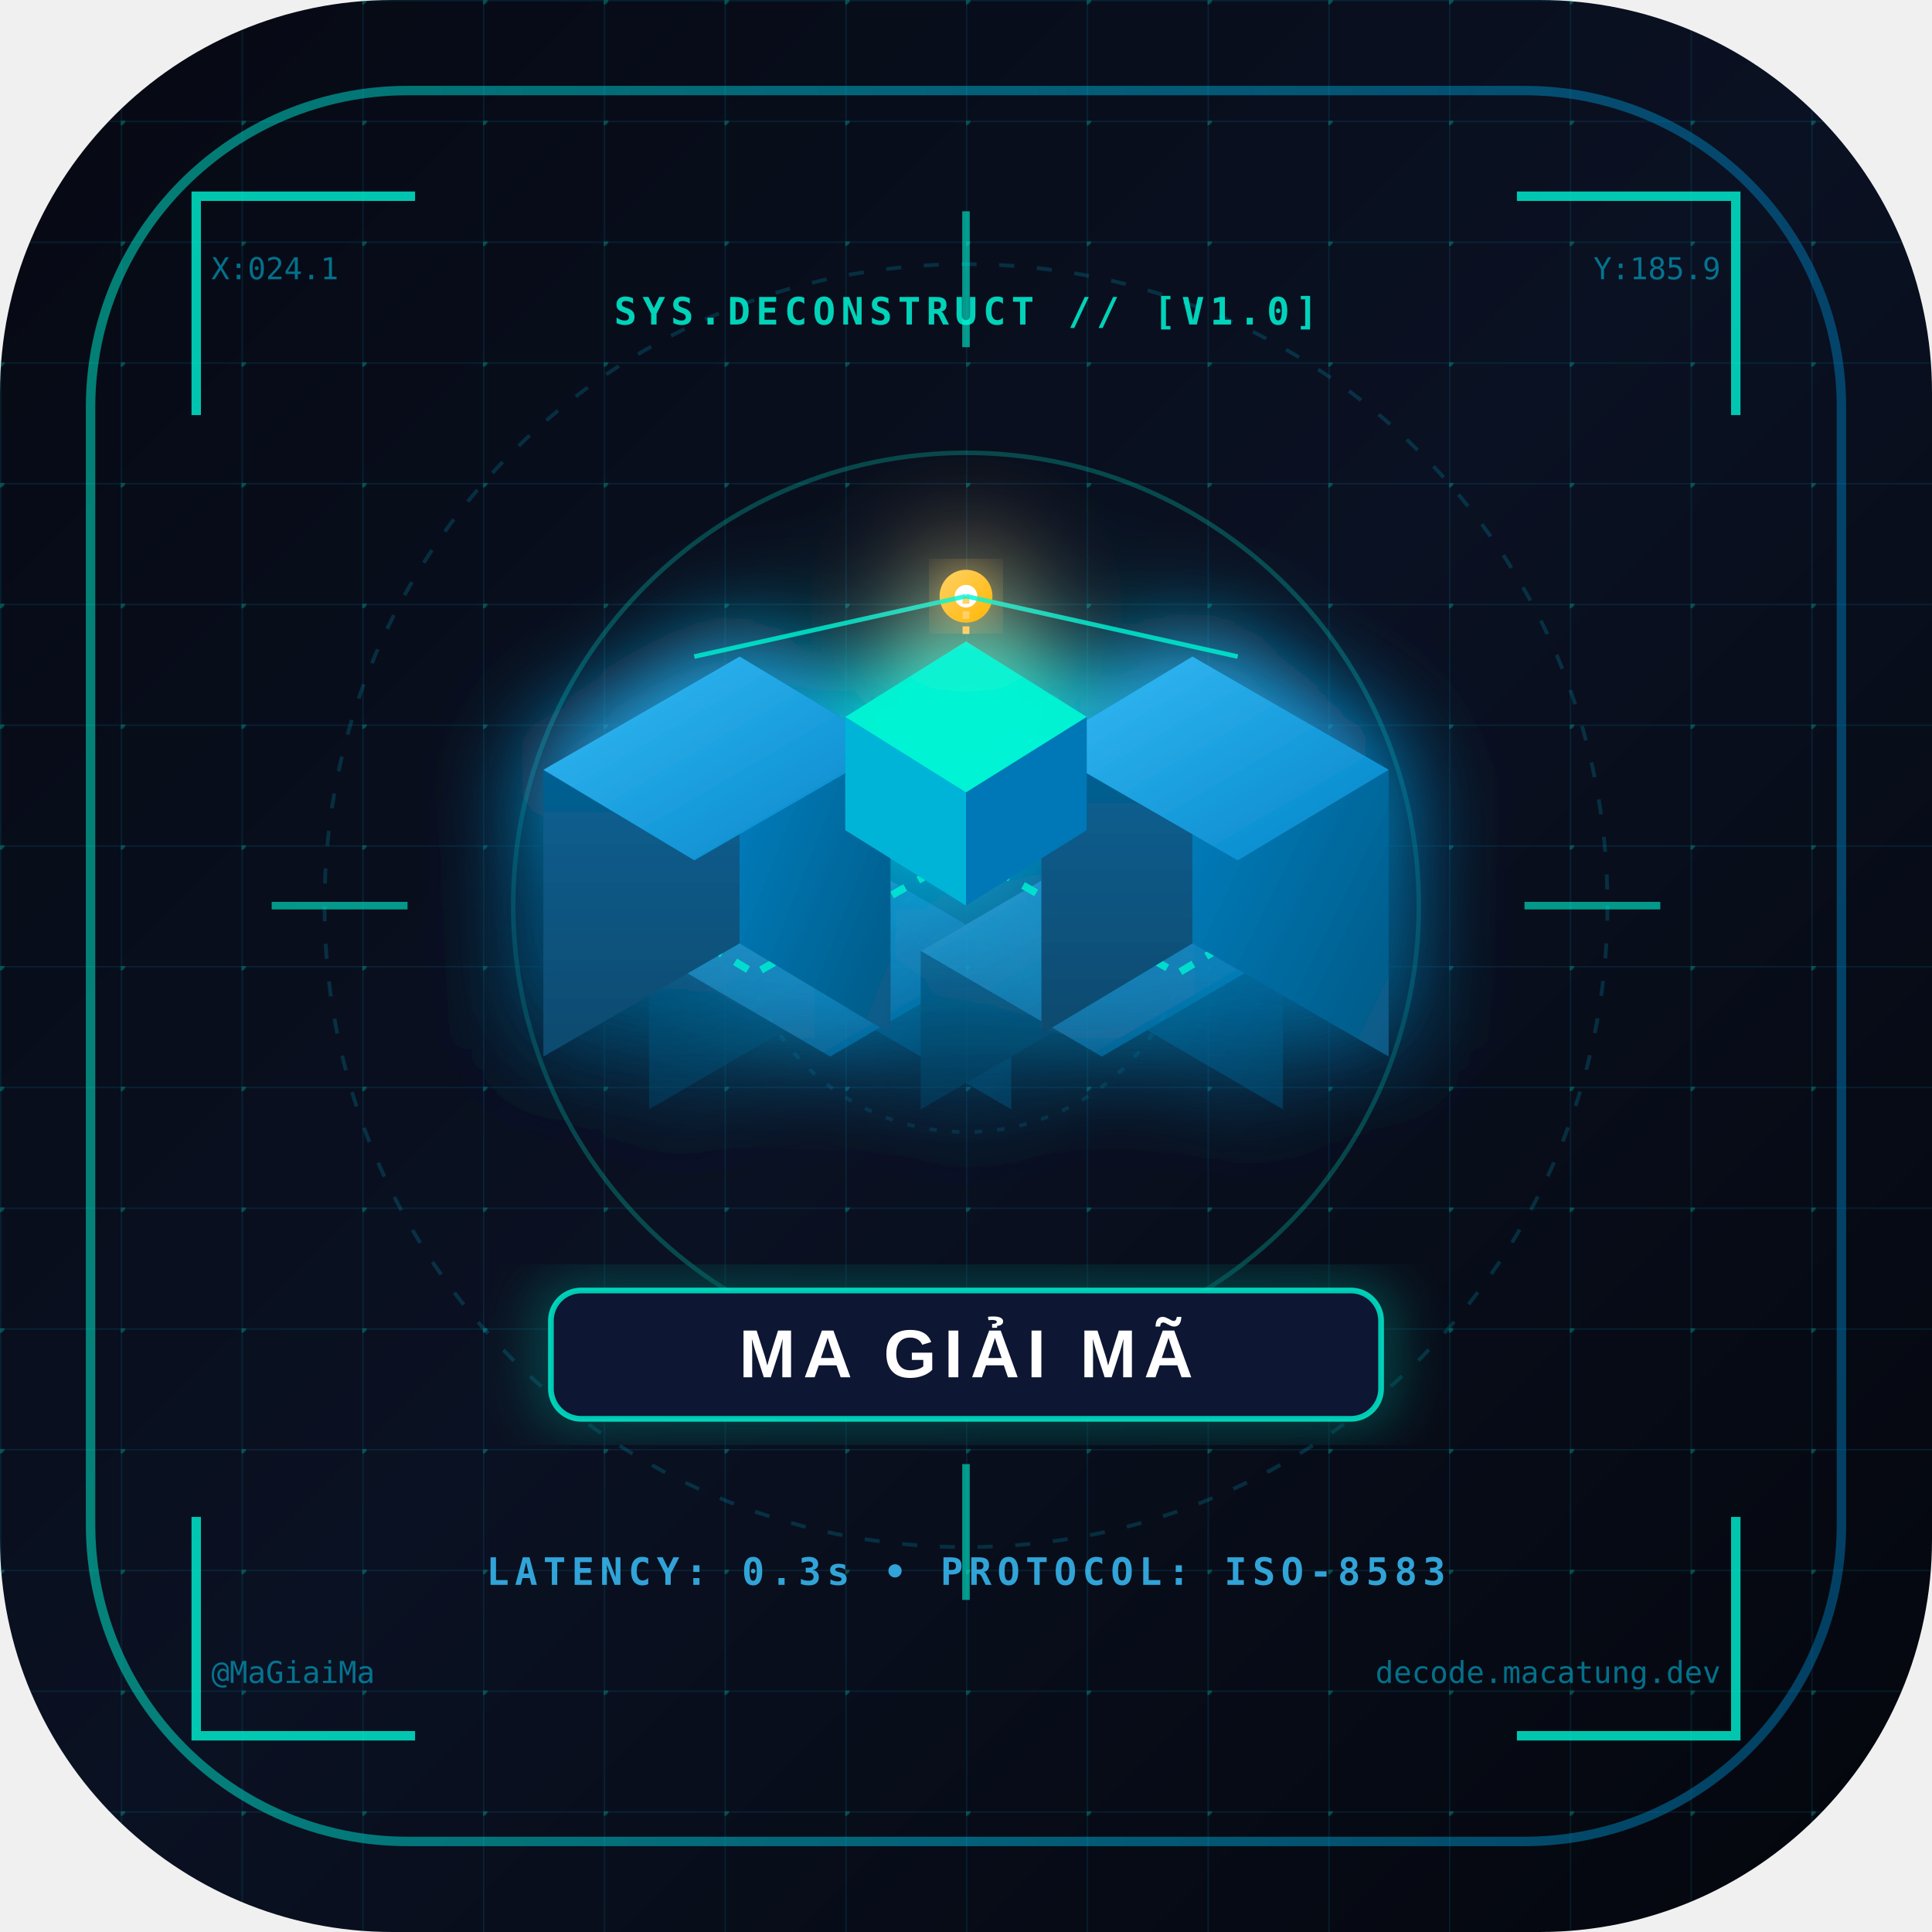
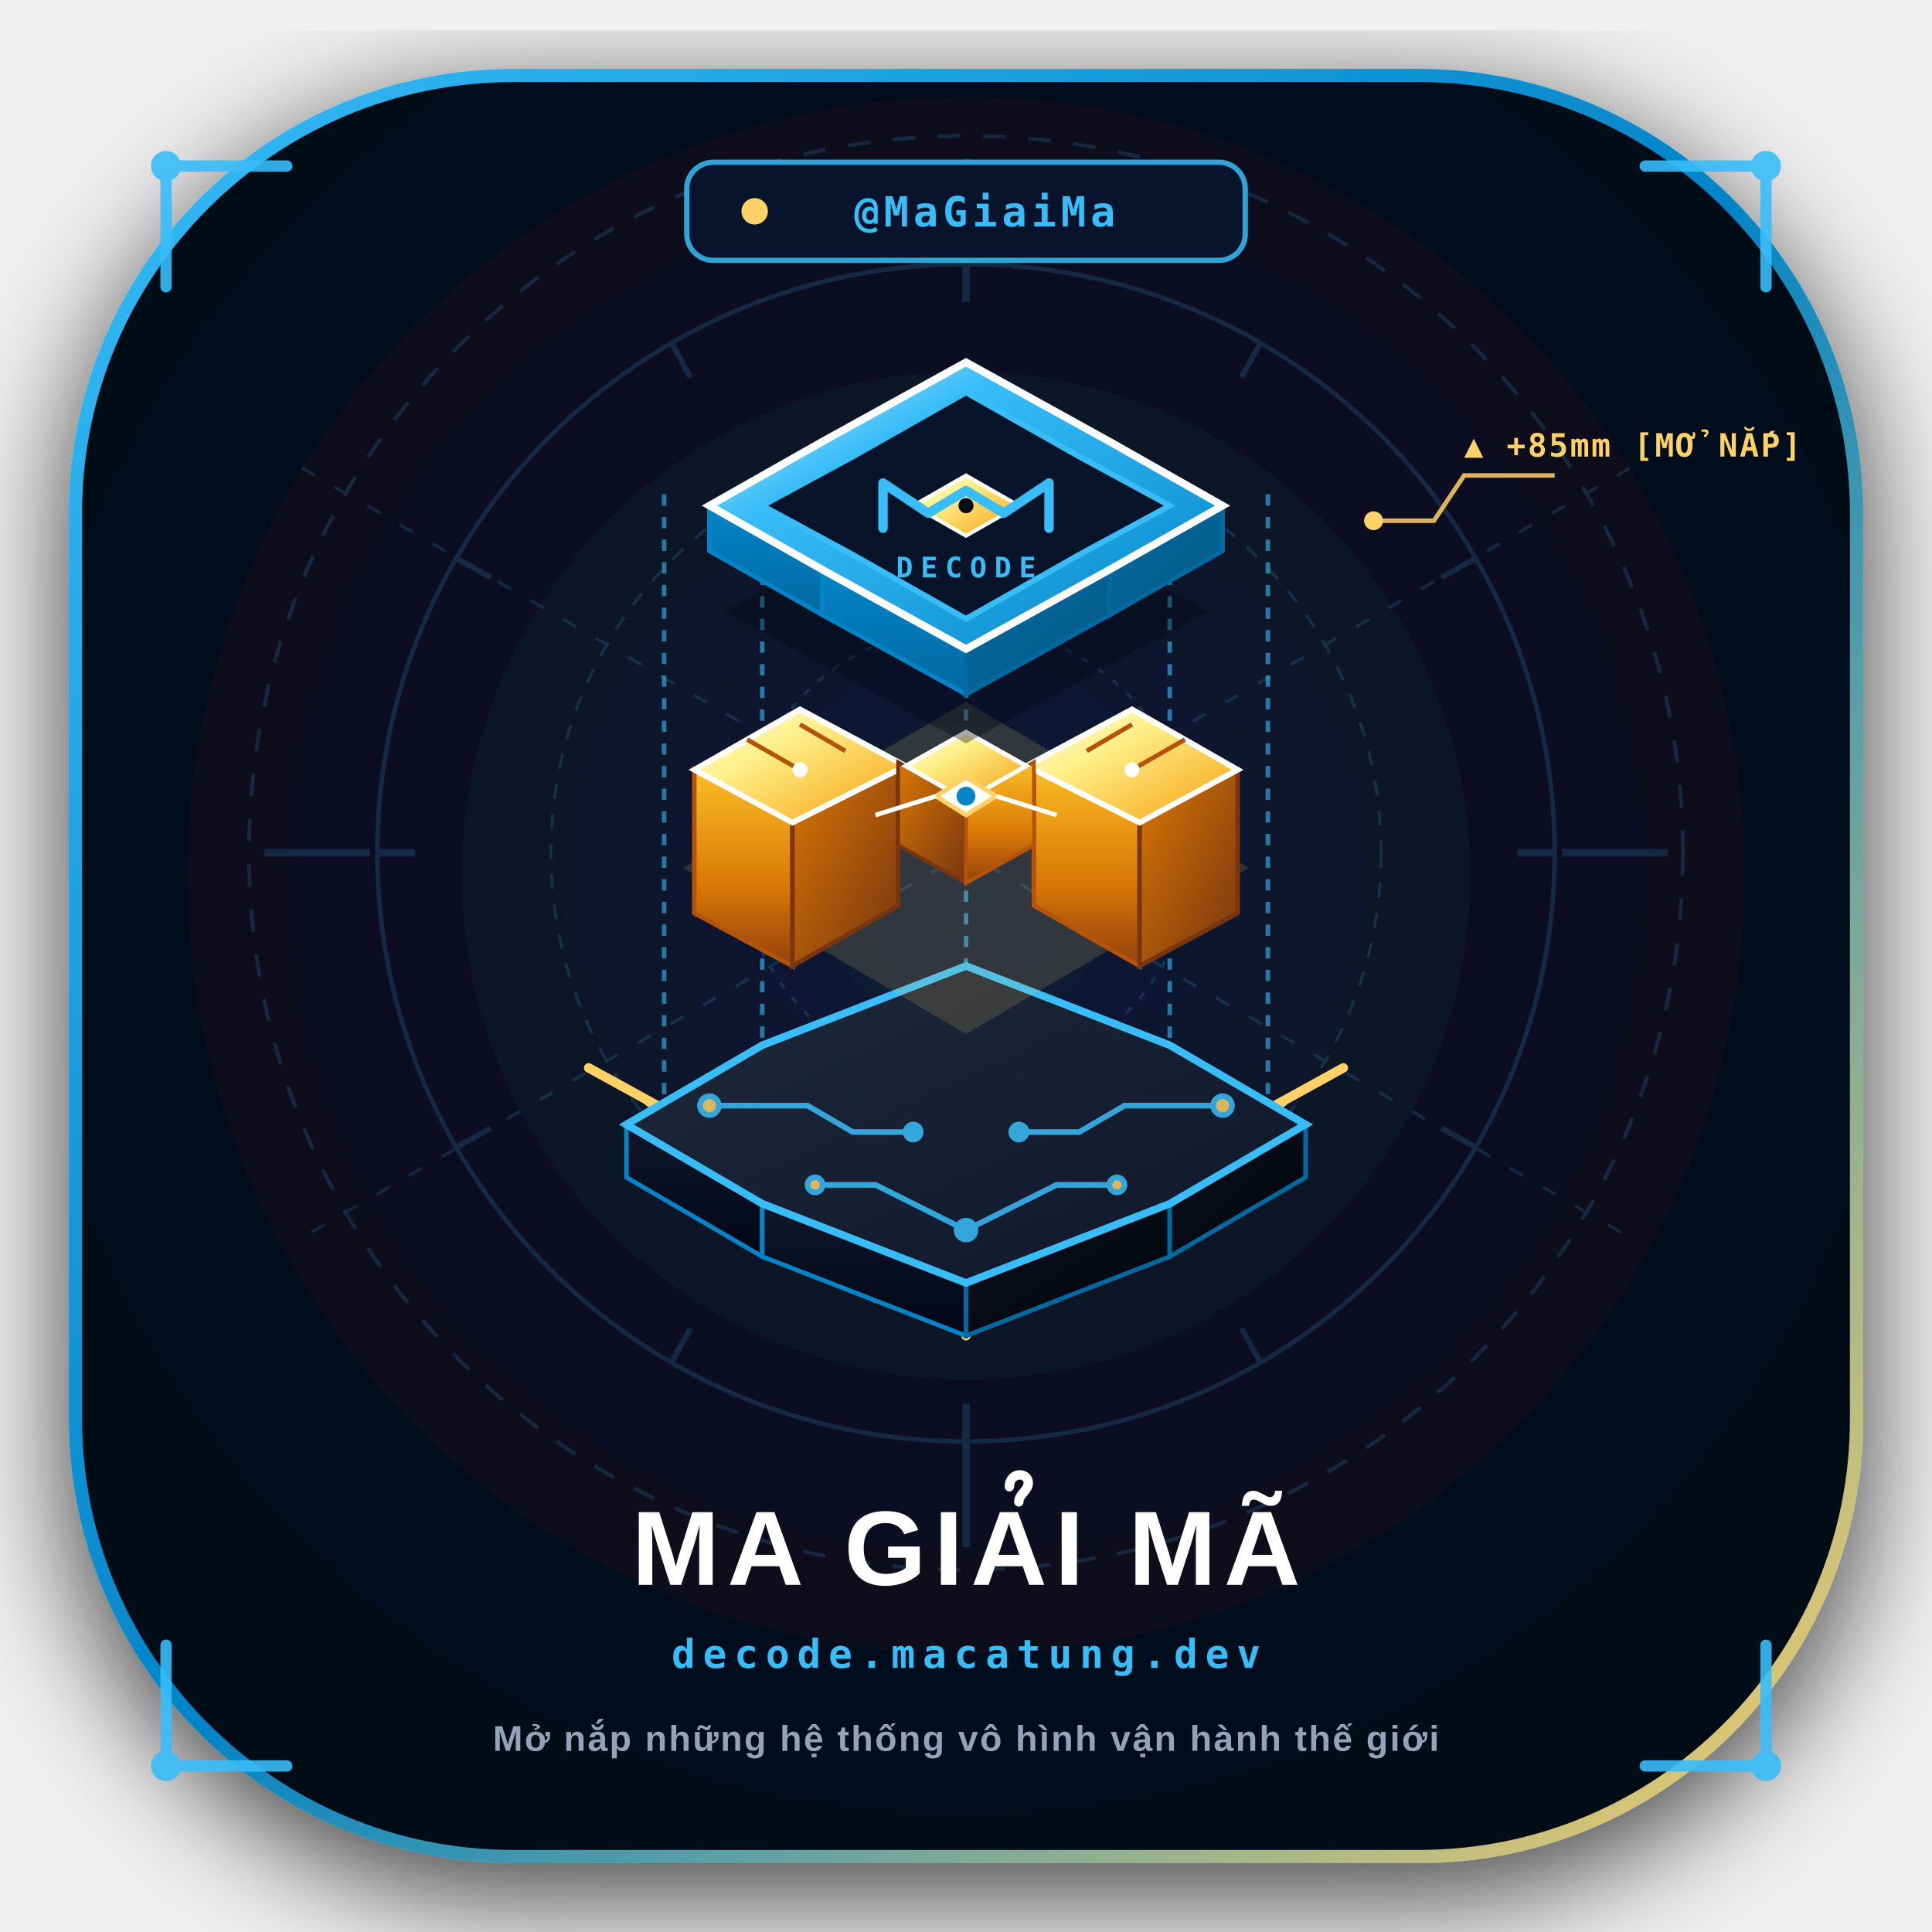
- <svg xmlns="http://www.w3.org/2000/svg" viewBox="0 0 512 512" width="512" height="512">
+ <svg xmlns="http://www.w3.org/2000/svg" viewBox="0 0 512 512" width="512" height="512" fill="none">
  <defs>
-     <linearGradient id="bgGrad" x1="0%" y1="0%" x2="100%" y2="100%">
-       <stop offset="0%" stop-color="#060913" />
-       <stop offset="50%" stop-color="#0a1122" />
-       <stop offset="100%" stop-color="#04060c" />
-     </linearGradient>
-     <linearGradient id="cyanNeon" x1="0%" y1="0%" x2="100%" y2="0%">
-       <stop offset="0%" stop-color="#00f5d4" />
-       <stop offset="50%" stop-color="#00b4d8" />
-       <stop offset="100%" stop-color="#0077b6" />
-     </linearGradient>
-     <linearGradient id="laserGrad" x1="0%" y1="0%" x2="0%" y2="100%">
-       <stop offset="0%" stop-color="#00f5d4" stop-opacity="0.9" />
-       <stop offset="100%" stop-color="#0077b6" stop-opacity="0.2" />
-     </linearGradient>
-     <linearGradient id="accentAmber" x1="0%" y1="0%" x2="100%" y2="100%">
-       <stop offset="0%" stop-color="#ffd166" />
-       <stop offset="100%" stop-color="#ffb703" />
-     </linearGradient>
-     <linearGradient id="isoTop" x1="0%" y1="0%" x2="100%" y2="100%">
+     <radialGradient id="avBg" cx="50%" cy="45%" r="70%">
+       <stop offset="0%" stop-color="#0f1d38" />
+       <stop offset="45%" stop-color="#081022" />
+       <stop offset="100%" stop-color="#030712" />
+     </radialGradient>
+     <linearGradient id="avBorder" x1="0%" y1="0%" x2="100%" y2="100%">
      <stop offset="0%" stop-color="#38bdf8" />
+       <stop offset="50%" stop-color="#0284c7" />
+       <stop offset="100%" stop-color="#ffd166" />
+     </linearGradient>
+     <linearGradient id="goldTop" x1="0%" y1="0%" x2="100%" y2="100%">
+       <stop offset="0%" stop-color="#fffbeb" />
+       <stop offset="35%" stop-color="#fef08a" />
+       <stop offset="100%" stop-color="#f59e0b" />
+     </linearGradient>
+     <linearGradient id="goldLeft" x1="0%" y1="0%" x2="0%" y2="100%">
+       <stop offset="0%" stop-color="#fbbf24" />
+       <stop offset="60%" stop-color="#d97706" />
+       <stop offset="100%" stop-color="#92400e" />
+     </linearGradient>
+     <linearGradient id="goldRight" x1="0%" y1="0%" x2="100%" y2="100%">
+       <stop offset="0%" stop-color="#d97706" />
+       <stop offset="100%" stop-color="#78350f" />
+     </linearGradient>
+     <linearGradient id="lidTop" x1="0%" y1="0%" x2="100%" y2="100%">
+       <stop offset="0%" stop-color="#e0f2fe" />
+       <stop offset="30%" stop-color="#38bdf8" />
      <stop offset="100%" stop-color="#0284c7" />
    </linearGradient>
-     <linearGradient id="isoLeft" x1="0%" y1="0%" x2="0%" y2="100%">
+     <linearGradient id="lidLeft" x1="0%" y1="0%" x2="0%" y2="100%">
+       <stop offset="0%" stop-color="#0284c7" />
+       <stop offset="100%" stop-color="#0369a1" />
+     </linearGradient>
+     <linearGradient id="lidRight" x1="0%" y1="0%" x2="100%" y2="100%">
      <stop offset="0%" stop-color="#0369a1" />
-       <stop offset="100%" stop-color="#0c4a6e" />
-     </linearGradient>
-     <linearGradient id="isoRight" x1="0%" y1="0%" x2="100%" y2="100%">
-       <stop offset="0%" stop-color="#0284c7" />
      <stop offset="100%" stop-color="#075985" />
    </linearGradient>
-     <filter id="glowCyan" x="-20%" y="-20%" width="140%" height="140%">
-       <feGaussianBlur stdDeviation="8" result="blur" />
-       <feComposite in="SourceGraphic" in2="blur" operator="over" />
+     <linearGradient id="subTop" x1="0%" y1="0%" x2="100%" y2="100%">
+       <stop offset="0%" stop-color="#1e293b" />
+       <stop offset="100%" stop-color="#0f172a" />
+     </linearGradient>
+     <linearGradient id="subLeft" x1="0%" y1="0%" x2="0%" y2="100%">
+       <stop offset="0%" stop-color="#0f172a" />
+       <stop offset="100%" stop-color="#020617" />
+     </linearGradient>
+     <linearGradient id="subRight" x1="0%" y1="0%" x2="100%" y2="100%">
+       <stop offset="0%" stop-color="#0b1120" />
+       <stop offset="100%" stop-color="#010409" />
+     </linearGradient>
+     <filter id="avShadow" x="-10%" y="-10%" width="120%" height="120%">
+       <feDropShadow dx="0" dy="8" stdDeviation="16" flood-color="#000000" flood-opacity="0.75" />
    </filter>
-     <filter id="laserGlow" x="-30%" y="-30%" width="160%" height="160%">
-       <feGaussianBlur stdDeviation="14" result="blur1" />
-       <feGaussianBlur stdDeviation="6" result="blur2" />
-       <feMerge>
-         <feMergeNode in="blur1" />
-         <feMergeNode in="blur2" />
-         <feMergeNode in="SourceGraphic" />
-       </feMerge>
-     </filter>
-     <pattern id="cadGrid" width="32" height="32" patternUnits="userSpaceOnUse">
-       <path d="M 32 0 L 0 0 0 32" fill="none" stroke="#00b4d8" stroke-width="0.75" stroke-opacity="0.12" />
-       <circle cx="0" cy="0" r="1.2" fill="#00f5d4" fill-opacity="0.25" />
-     </pattern>
  </defs>
-   <rect width="512" height="512" rx="104" fill="url(#bgGrad)" />
-   <rect width="512" height="512" rx="104" fill="url(#cadGrid)" />
-   <circle cx="256" cy="240" r="170" fill="none" stroke="#00b4d8" stroke-width="1" stroke-opacity="0.2" stroke-dasharray="4 6" />
-   <circle cx="256" cy="240" r="120" fill="none" stroke="#00f5d4" stroke-width="1.2" stroke-opacity="0.25" />
-   <circle cx="256" cy="240" r="60" fill="none" stroke="#00b4d8" stroke-width="1" stroke-opacity="0.15" stroke-dasharray="2 4" />
-   <line x1="256" y1="56" x2="256" y2="92" stroke="#00f5d4" stroke-width="2" stroke-opacity="0.6" />
-   <line x1="256" y1="388" x2="256" y2="424" stroke="#00f5d4" stroke-width="2" stroke-opacity="0.6" />
-   <line x1="72" y1="240" x2="108" y2="240" stroke="#00f5d4" stroke-width="2" stroke-opacity="0.6" />
-   <line x1="404" y1="240" x2="440" y2="240" stroke="#00f5d4" stroke-width="2" stroke-opacity="0.6" />
-   <path d="M 52 110 L 52 52 L 110 52" fill="none" stroke="#00f5d4" stroke-width="2.5" stroke-opacity="0.8" />
-   <path d="M 460 110 L 460 52 L 402 52" fill="none" stroke="#00f5d4" stroke-width="2.5" stroke-opacity="0.8" />
-   <path d="M 52 402 L 52 460 L 110 460" fill="none" stroke="#00f5d4" stroke-width="2.5" stroke-opacity="0.8" />
-   <path d="M 460 402 L 460 460 L 402 460" fill="none" stroke="#00f5d4" stroke-width="2.5" stroke-opacity="0.8" />
-   <rect x="24" y="24" width="464" height="464" rx="84" fill="none" stroke="url(#cyanNeon)" stroke-width="2.5" stroke-opacity="0.5" />
-   <g transform="translate(0, -6)" filter="url(#laserGlow)">
-     <g transform="translate(0, 48)" opacity="0.45">
-       <polygon points="172,210 220,182 220,224 172,252" fill="url(#isoLeft)" />
-       <polygon points="220,182 268,210 268,252 220,224" fill="url(#isoRight)" />
-       <polygon points="172,210 220,182 268,210 220,238" fill="url(#isoTop)" />
-       <polygon points="244,210 292,182 292,224 244,252" fill="url(#isoLeft)" />
-       <polygon points="292,182 340,210 340,252 292,224" fill="url(#isoRight)" />
-       <polygon points="244,210 292,182 340,210 292,238" fill="url(#isoTop)" />
-     </g>
-     <g transform="translate(0, 24)" opacity="0.75">
-       <path d="M 160 216 L 216 184 L 256 208 L 296 184 L 352 216 L 312 240 L 256 208 L 200 240 Z" fill="none" stroke="#00f5d4" stroke-width="2" stroke-dasharray="4 4" />
-       <circle cx="216" cy="184" r="4" fill="#00f5d4" />
-       <circle cx="256" cy="208" r="4" fill="#ffd166" />
-       <circle cx="296" cy="184" r="4" fill="#00f5d4" />
-     </g>
-     <polygon points="144,210 196,180 196,256 144,286" fill="url(#isoLeft)" />
-     <polygon points="196,180 236,204 236,280 196,256" fill="url(#isoRight)" />
-     <polygon points="144,210 196,180 236,204 184,234" fill="url(#isoTop)" />
-     <polygon points="276,204 316,180 316,256 276,280" fill="url(#isoLeft)" />
-     <polygon points="316,180 368,210 368,286 316,256" fill="url(#isoRight)" />
-     <polygon points="276,204 316,180 368,210 328,234" fill="url(#isoTop)" />
-     <polygon points="224,196 256,176 288,196 256,216" fill="#00f5d4" opacity="0.95" />
-     <polygon points="224,196 256,216 256,246 224,226" fill="#00b4d8" />
-     <polygon points="256,216 288,196 288,226 256,246" fill="#0077b6" />
-     <circle cx="256" cy="164" r="7" fill="url(#accentAmber)" filter="url(#glowCyan)" />
-     <circle cx="256" cy="164" r="3" fill="#ffffff" />
-     <line x1="256" y1="164" x2="256" y2="176" stroke="#ffd166" stroke-width="1.8" stroke-dasharray="2 2" />
-     <line x1="184" y1="180" x2="256" y2="164" stroke="#00f5d4" stroke-width="1.2" stroke-opacity="0.8" />
-     <line x1="328" y1="180" x2="256" y2="164" stroke="#00f5d4" stroke-width="1.2" stroke-opacity="0.8" />
-   </g>
-   <g font-family="'JetBrains Mono', 'Fira Code', monospace" font-size="10" font-weight="600" fill="#00f5d4" opacity="0.85" letter-spacing="1.5">
-     <text x="256" y="86" text-anchor="middle">SYS.DECONSTRUCT // [V1.0]</text>
-     <text x="256" y="420" text-anchor="middle" fill="#38bdf8">LATENCY: 0.3s • PROTOCOL: ISO-8583</text>
-   </g>
-   <g transform="translate(256, 360)">
-     <rect x="-110" y="-18" width="220" height="34" rx="8" fill="#0c1930" stroke="#00f5d4" stroke-width="1.5" stroke-opacity="0.8" filter="url(#glowCyan)" />
-     <text x="0" y="5" font-family="'Be Vietnam Pro', 'Plus Jakarta Sans', 'Segoe UI', Arial, sans-serif" font-size="18" font-weight="900" fill="#ffffff" text-anchor="middle" letter-spacing="2">
-       MA GIẢI MÃ
-     </text>
-   </g>
-   <text x="56" y="74" font-family="'JetBrains Mono', monospace" font-size="8" fill="#00b4d8" opacity="0.6">X:024.1</text>
-   <text x="456" y="74" font-family="'JetBrains Mono', monospace" font-size="8" fill="#00b4d8" opacity="0.6" text-anchor="end">Y:185.9</text>
-   <text x="56" y="446" font-family="'JetBrains Mono', monospace" font-size="8" fill="#00b4d8" opacity="0.6">@MaGiaiMa</text>
-   <text x="456" y="446" font-family="'JetBrains Mono', monospace" font-size="8" fill="#00b4d8" opacity="0.6" text-anchor="end">decode.macatung.dev</text>
+   <rect x="20" y="20" width="472" height="472" rx="116" fill="url(#avBg)" stroke="url(#avBorder)" stroke-width="3.5" filter="url(#avShadow)" />
+   <g opacity="0.16">
+     <circle cx="256" cy="226" r="190" stroke="#38bdf8" stroke-width="1" stroke-dasharray="6 6" />
+     <circle cx="256" cy="226" r="156" stroke="#38bdf8" stroke-width="1.2" />
+     <circle cx="256" cy="226" r="110" stroke="#38bdf8" stroke-width="0.8" stroke-dasharray="4 4" />
+     <circle cx="256" cy="226" r="60" stroke="#38bdf8" stroke-width="0.8" stroke-dasharray="2 3" />
+     <line x1="80" y1="124" x2="432" y2="328" stroke="#38bdf8" stroke-width="0.8" stroke-dasharray="4 6" />
+     <line x1="432" y1="124" x2="80" y2="328" stroke="#38bdf8" stroke-width="0.8" stroke-dasharray="4 6" />
+     <line x1="256" y1="42" x2="256" y2="70" stroke="#38bdf8" stroke-width="2" />
+     <line x1="256" y1="382" x2="256" y2="410" stroke="#38bdf8" stroke-width="2" />
+     <line x1="70" y1="226" x2="98" y2="226" stroke="#38bdf8" stroke-width="2" />
+     <line x1="414" y1="226" x2="442" y2="226" stroke="#38bdf8" stroke-width="2" />
+     <g transform="translate(256, 226)">
+       <line x1="0" y1="-156" x2="0" y2="-146" stroke="#38bdf8" stroke-width="2" />
+       <line x1="78" y1="-135" x2="73" y2="-126" stroke="#38bdf8" stroke-width="1.5" />
+       <line x1="135" y1="-78" x2="126" y2="-73" stroke="#38bdf8" stroke-width="1.5" />
+       <line x1="156" y1="0" x2="146" y2="0" stroke="#38bdf8" stroke-width="2" />
+       <line x1="135" y1="78" x2="126" y2="73" stroke="#38bdf8" stroke-width="1.5" />
+       <line x1="78" y1="135" x2="73" y2="126" stroke="#38bdf8" stroke-width="1.5" />
+       <line x1="0" y1="156" x2="0" y2="146" stroke="#38bdf8" stroke-width="2" />
+       <line x1="-78" y1="135" x2="-73" y2="126" stroke="#38bdf8" stroke-width="1.5" />
+       <line x1="-135" y1="78" x2="-126" y2="73" stroke="#38bdf8" stroke-width="1.5" />
+       <line x1="-156" y1="0" x2="-146" y2="0" stroke="#38bdf8" stroke-width="2" />
+       <line x1="-135" y1="-78" x2="-126" y2="-73" stroke="#38bdf8" stroke-width="1.5" />
+       <line x1="-78" y1="-135" x2="-73" y2="-126" stroke="#38bdf8" stroke-width="1.5" />
+     </g>
+   </g>
+   <g transform="translate(256, 56)">
+     <rect x="-74" y="-13" width="148" height="26" rx="7" fill="#08142b" stroke="#38bdf8" stroke-width="1.4" stroke-opacity="0.85" />
+     <circle cx="-56" cy="0" r="3.5" fill="#ffd166" />
+     <text x="5" y="4" font-family="'JetBrains Mono', monospace" font-size="11" font-weight="700" fill="#38bdf8" text-anchor="middle" letter-spacing="1.2">
+       @MaGiaiMa
+     </text>
+   </g>
+   <g id="exploded-isometric-core" transform="translate(256, 226)">
+     <g stroke="#38bdf8" stroke-width="1.2" stroke-dasharray="3 3" opacity="0.6">
+       <line x1="-54" y1="-80" x2="-54" y2="85" />
+       <line x1="54" y1="-80" x2="54" y2="85" />
+       <line x1="0" y1="-62" x2="0" y2="105" />
+       <line x1="-80" y1="-95" x2="-80" y2="70" />
+       <line x1="80" y1="-95" x2="80" y2="70" />
+     </g>
+     <g transform="translate(108, -88)">
+       <path d="M 0 0 L 16 0 L 24 -12 L 48 -12" stroke="#ffd166" stroke-width="1.2" fill="none" opacity="0.85" />
+       <circle cx="0" cy="0" r="2.5" fill="#ffd166" />
+       <text x="24" y="-17" font-family="'JetBrains Mono', monospace" font-size="8.5" font-weight="700" fill="#ffd166" letter-spacing="0.5">
+         ▲ +85mm [MỞ NẮP]
+       </text>
+     </g>
+     <g id="layer-substrate" transform="translate(0, 72)">
+       <g stroke="#ffd166" stroke-width="2.5" stroke-linecap="round">
+         <line x1="-80" y1="-4" x2="-100" y2="-15" />
+         <line x1="-64" y1="5" x2="-84" y2="-6" />
+         <line x1="-48" y1="14" x2="-68" y2="3" />
+         <line x1="-32" y1="23" x2="-52" y2="12" />
+         <line x1="80" y1="-4" x2="100" y2="-15" />
+         <line x1="64" y1="5" x2="84" y2="-6" />
+         <line x1="48" y1="14" x2="68" y2="3" />
+         <line x1="32" y1="23" x2="52" y2="12" />
+         <line x1="-16" y1="32" x2="-24" y2="46" />
+         <line x1="0" y1="41" x2="0" y2="56" />
+         <line x1="16" y1="32" x2="24" y2="46" />
+       </g>
+       <polygon points="-90,0 -54,21 -54,35 -90,14" fill="url(#subLeft)" stroke="#0284c7" stroke-width="1.2" />
+       <polygon points="-54,21 0,42 0,56 -54,35" fill="url(#subLeft)" stroke="#0284c7" stroke-width="1.2" />
+       <polygon points="0,42 54,21 54,35 0,56" fill="url(#subRight)" stroke="#0369a1" stroke-width="1.2" />
+       <polygon points="54,21 90,0 90,14 54,35" fill="url(#subRight)" stroke="#0369a1" stroke-width="1.2" />
+       <polygon points="-90,0 -54,-21 0,-42 54,-21 90,0 54,21 0,42 -54,21" fill="url(#subTop)" stroke="#38bdf8" stroke-width="2" />
+       <g stroke="#38bdf8" stroke-width="1.5" stroke-linecap="round" fill="none" opacity="0.85">
+         <path d="M -68 -5 L -42 -5 L -30 2 L -14 2" />
+         <circle cx="-68" cy="-5" r="2.5" fill="#ffd166" />
+         <circle cx="-14" cy="2" r="2" fill="#38bdf8" />
+         <path d="M 68 -5 L 42 -5 L 30 2 L 14 2" />
+         <circle cx="68" cy="-5" r="2.5" fill="#ffd166" />
+         <circle cx="14" cy="2" r="2" fill="#38bdf8" />
+         <path d="M -40 16 L -24 16 L 0 28 L 24 16 L 40 16" />
+         <circle cx="-40" cy="16" r="2" fill="#ffd166" />
+         <circle cx="40" cy="16" r="2" fill="#ffd166" />
+         <circle cx="0" cy="28" r="2.5" fill="#38bdf8" />
+       </g>
+     </g>
+     <g id="layer-silicon-m-core" transform="translate(0, -6)">
+       <polygon points="-75,10 0,-34 75,10 0,54" fill="#ffd166" opacity="0.15" />
+       <g id="m-left-tower">
+         <polygon points="-72,-16 -46,-2 -46,36 -72,22" fill="url(#goldLeft)" stroke="#b45309" stroke-width="1.2" />
+         <polygon points="-46,-2 -18,-18 -18,20 -46,36" fill="url(#goldRight)" stroke="#78350f" stroke-width="1.2" />
+         <polygon points="-72,-16 -44,-32 -16,-17 -46,-2" fill="url(#goldTop)" stroke="#ffffff" stroke-width="1.5" />
+         <line x1="-58" y1="-24" x2="-44" y2="-16" stroke="#b45309" stroke-width="1.2" />
+         <line x1="-44" y1="-28" x2="-32" y2="-21" stroke="#b45309" stroke-width="1.2" />
+         <circle cx="-44" cy="-16" r="2" fill="#ffffff" />
+       </g>
+       <g id="m-right-tower">
+         <polygon points="18,-18 46,-2 46,36 18,20" fill="url(#goldLeft)" stroke="#b45309" stroke-width="1.2" />
+         <polygon points="46,-2 72,-16 72,22 46,36" fill="url(#goldRight)" stroke="#78350f" stroke-width="1.2" />
+         <polygon points="46,-2 16,-17 44,-32 72,-16" fill="url(#goldTop)" stroke="#ffffff" stroke-width="1.5" />
+         <line x1="58" y1="-24" x2="44" y2="-16" stroke="#b45309" stroke-width="1.2" />
+         <line x1="44" y1="-28" x2="32" y2="-21" stroke="#b45309" stroke-width="1.2" />
+         <circle cx="44" cy="-16" r="2" fill="#ffffff" />
+       </g>
+       <g id="m-center-bridge">
+         <polygon points="-18,-18 0,-8 0,14 -18,4" fill="url(#goldRight)" stroke="#78350f" stroke-width="1" />
+         <polygon points="0,-8 18,-18 18,4 0,14" fill="url(#goldLeft)" stroke="#b45309" stroke-width="1" />
+         <polygon points="-16,-17 0,-8 16,-17 0,-26" fill="url(#goldTop)" stroke="#ffffff" stroke-width="1.2" />
+         <polygon points="-8,-9 0,-14 8,-9 0,-4" fill="#ffffff" stroke="#ffd166" stroke-width="1.2" />
+         <circle cx="0" cy="-9" r="2.5" fill="#0284c7" />
+         <line x1="-8" y1="-9" x2="-24" y2="-4" stroke="#ffffff" stroke-width="1.2" />
+         <line x1="8" y1="-9" x2="24" y2="-4" stroke="#ffffff" stroke-width="1.2" />
+       </g>
+     </g>
+     <g id="layer-lifted-lid" transform="translate(0, -92)">
+       <polygon points="-64,28 0,-7 64,28 0,63" fill="#030712" opacity="0.35" />
+       <polygon points="-68,0 -38,17 -38,29 -68,12" fill="url(#lidLeft)" stroke="#0284c7" stroke-width="1.2" />
+       <polygon points="-38,17 0,38 0,50 -38,29" fill="url(#lidLeft)" stroke="#0284c7" stroke-width="1.2" />
+       <polygon points="0,38 38,17 38,29 0,50" fill="url(#lidRight)" stroke="#0369a1" stroke-width="1.2" />
+       <polygon points="38,17 68,0 68,12 38,29" fill="url(#lidRight)" stroke="#0369a1" stroke-width="1.2" />
+       <polygon points="-68,0 -38,-17 0,-38 38,-17 68,0 38,17 0,38 -38,17" fill="url(#lidTop)" stroke="#ffffff" stroke-width="2" />
+       <polygon points="-54,0 -30,-13 0,-30 30,-13 54,0 30,13 0,30 -30,13" fill="#081429" stroke="#38bdf8" stroke-width="1.5" />
+       <g transform="translate(0, 0)">
+         <polygon points="-14,0 0,-8 14,0 0,8" fill="url(#goldTop)" stroke="#ffffff" stroke-width="1" />
+         <circle cx="0" cy="0" r="2" fill="#060d1a" />
+         <path d="M -22 6 L -22 -6 L -10 2 L 0 -4 L 10 2 L 22 -6 L 22 6" stroke="#38bdf8" stroke-width="2.5" stroke-linecap="round" stroke-linejoin="round" fill="none" />
+         <text x="0" y="19" font-family="'JetBrains Mono', monospace" font-size="7.5" font-weight="700" fill="#38bdf8" text-anchor="middle" letter-spacing="2">
+           DECODE
+         </text>
+       </g>
+     </g>
+   </g>
+   <g transform="translate(256, 420)">
+     <text x="0" y="0" font-family="Arial" font-size="28" font-weight="bold" fill="#ffffff" text-anchor="middle" letter-spacing="2">
+       MA GIAI MÃ
+     </text>
+     <path d="M 11.5 -26 C 11.5 -30, 16.5 -30, 16.5 -27 C 16.5 -25, 14 -24, 14 -22" stroke="#ffffff" stroke-width="2.5" stroke-linecap="round" fill="none" />
+     <text x="0" y="22" font-family="'JetBrains Mono', monospace" font-size="10.5" font-weight="700" fill="#38bdf8" text-anchor="middle" letter-spacing="2">
+       decode.macatung.dev
+     </text>
+     <text x="0" y="44" font-family="'Segoe UI', 'Be Vietnam Pro', Arial, sans-serif" font-size="9.5" font-weight="600" fill="#94a3b8" text-anchor="middle" letter-spacing="0.5">
+       Mở nắp những hệ thống vô hình vận hành thế giới
+     </text>
+   </g>
+   <g stroke="#38bdf8" stroke-width="3" stroke-linecap="round" fill="none" opacity="0.9">
+     <path d="M 44 76 L 44 44 L 76 44" />
+     <circle cx="44" cy="44" r="2.5" fill="#38bdf8" />
+     <path d="M 468 76 L 468 44 L 436 44" />
+     <circle cx="468" cy="44" r="2.5" fill="#38bdf8" />
+     <path d="M 44 436 L 44 468 L 76 468" />
+     <circle cx="44" cy="468" r="2.5" fill="#38bdf8" />
+     <path d="M 468 436 L 468 468 L 436 468" />
+     <circle cx="468" cy="468" r="2.5" fill="#38bdf8" />
+   </g>
</svg>
